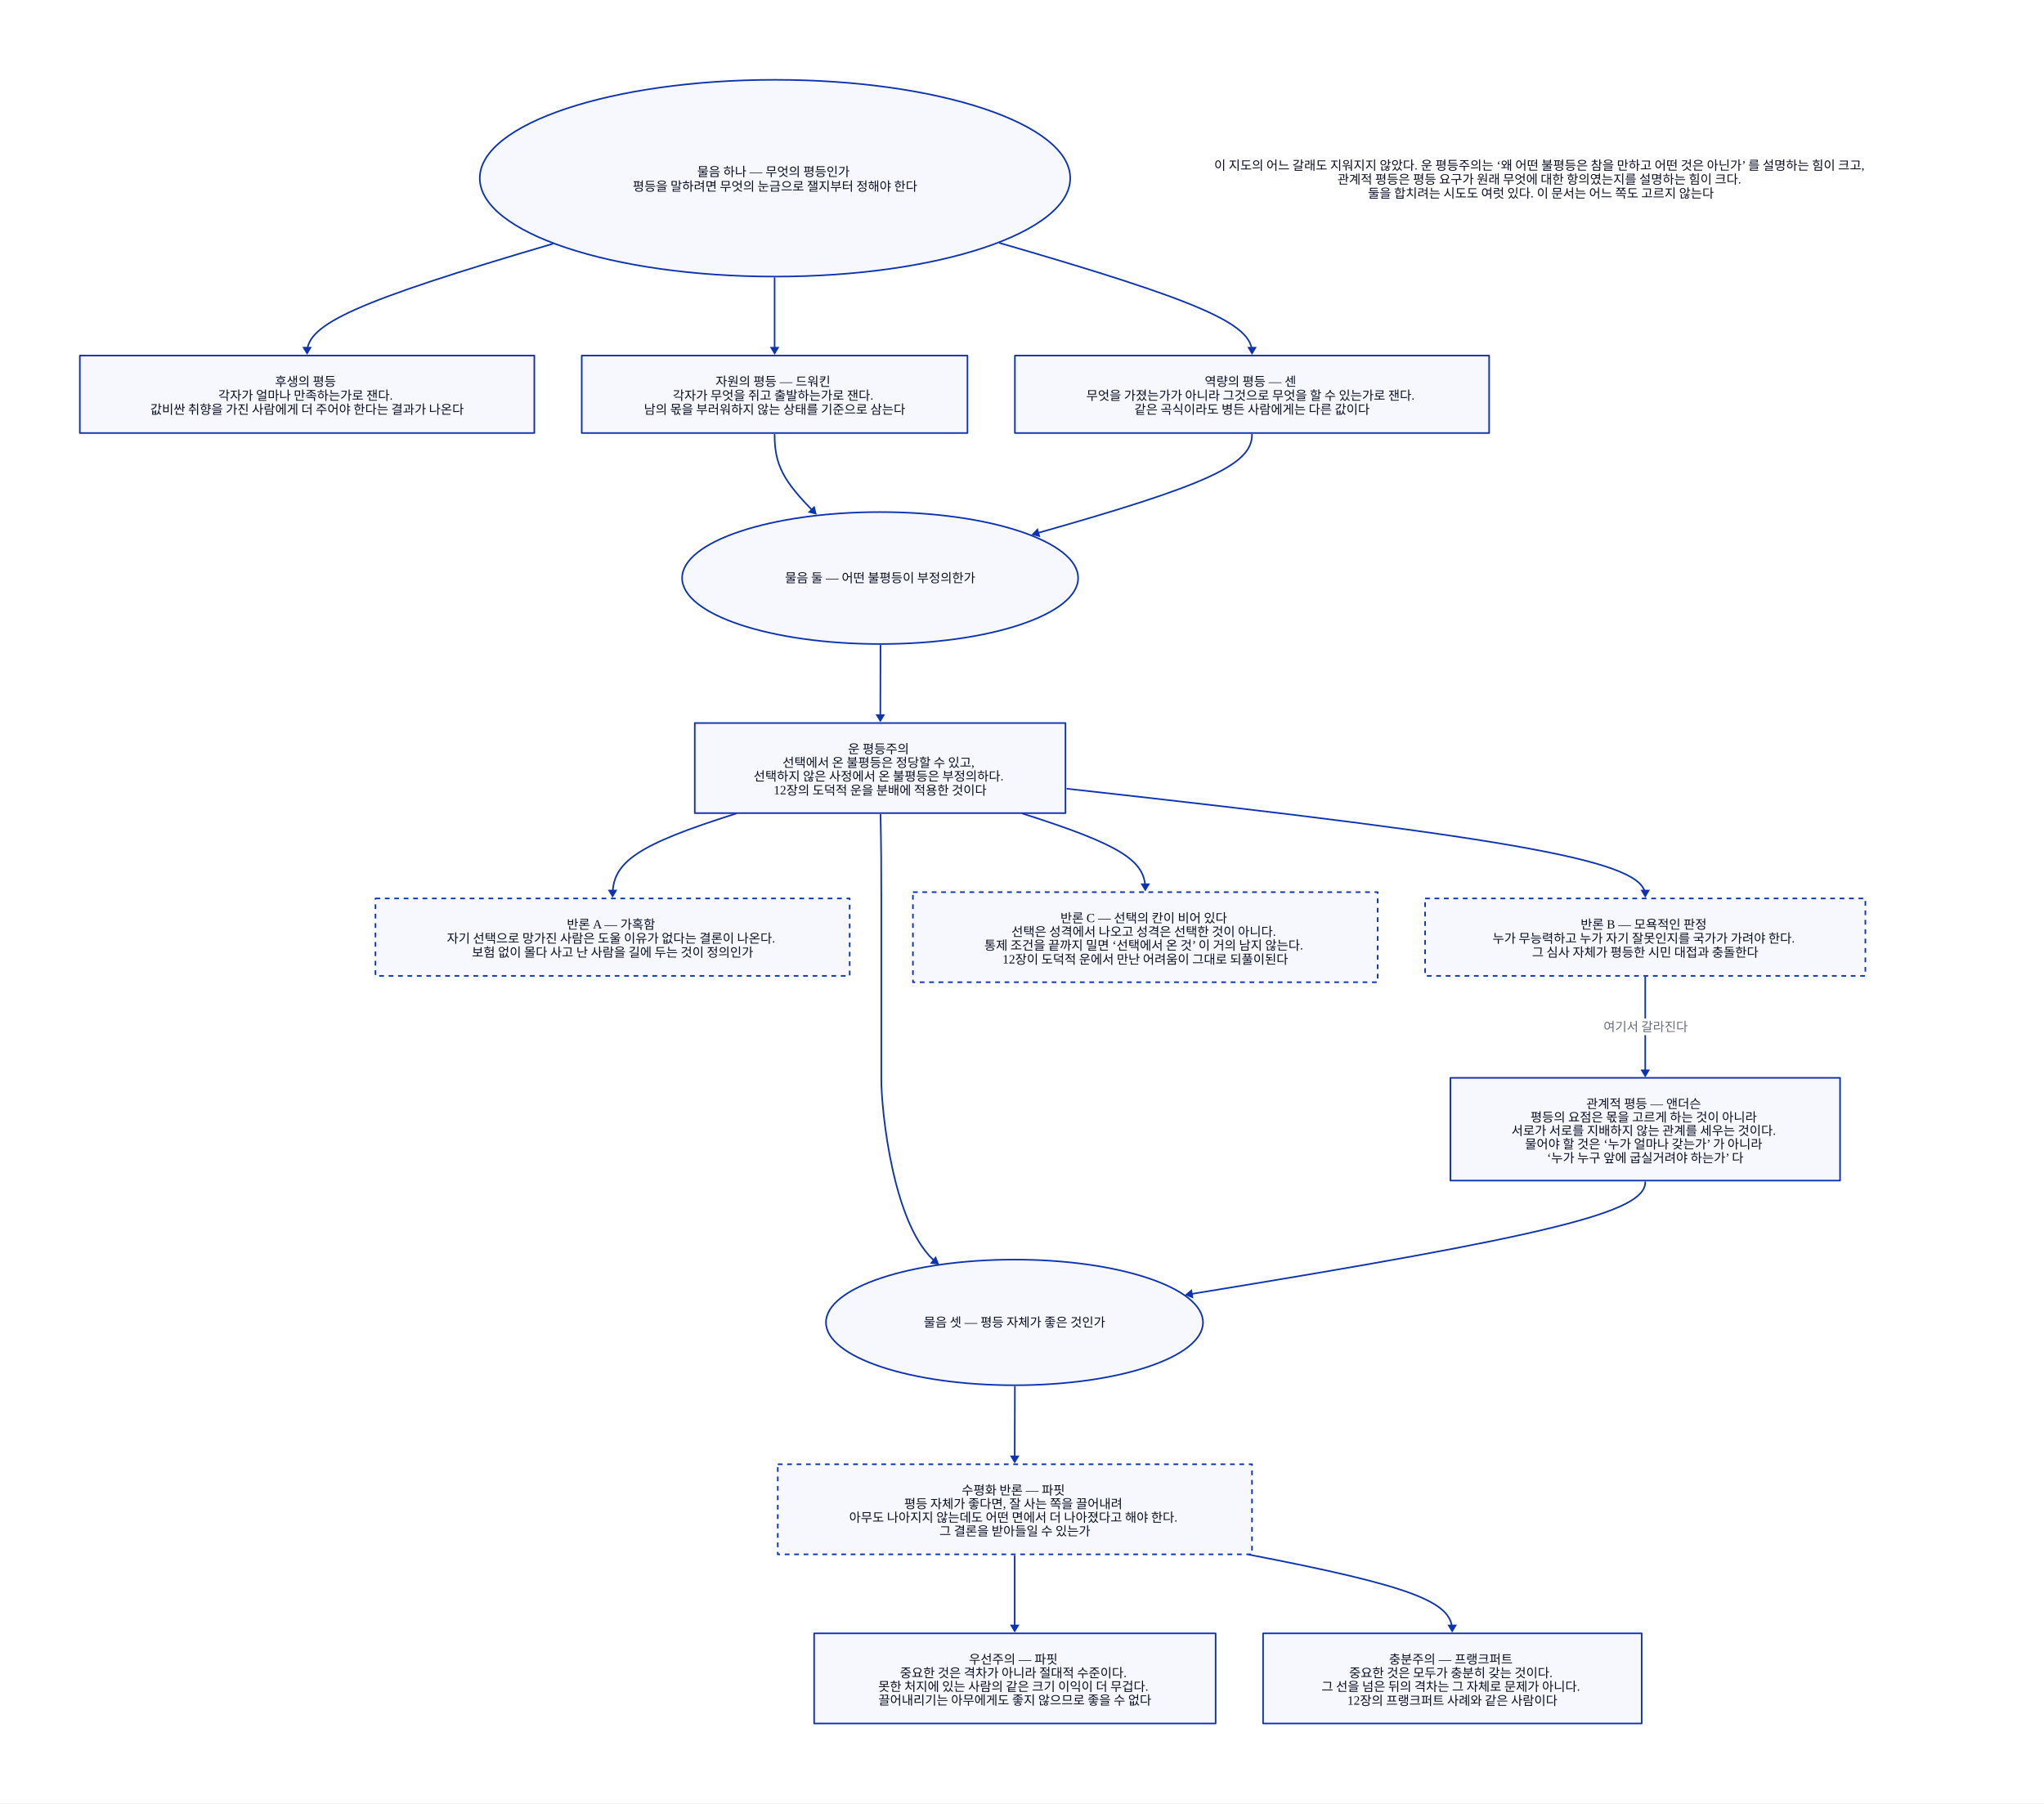
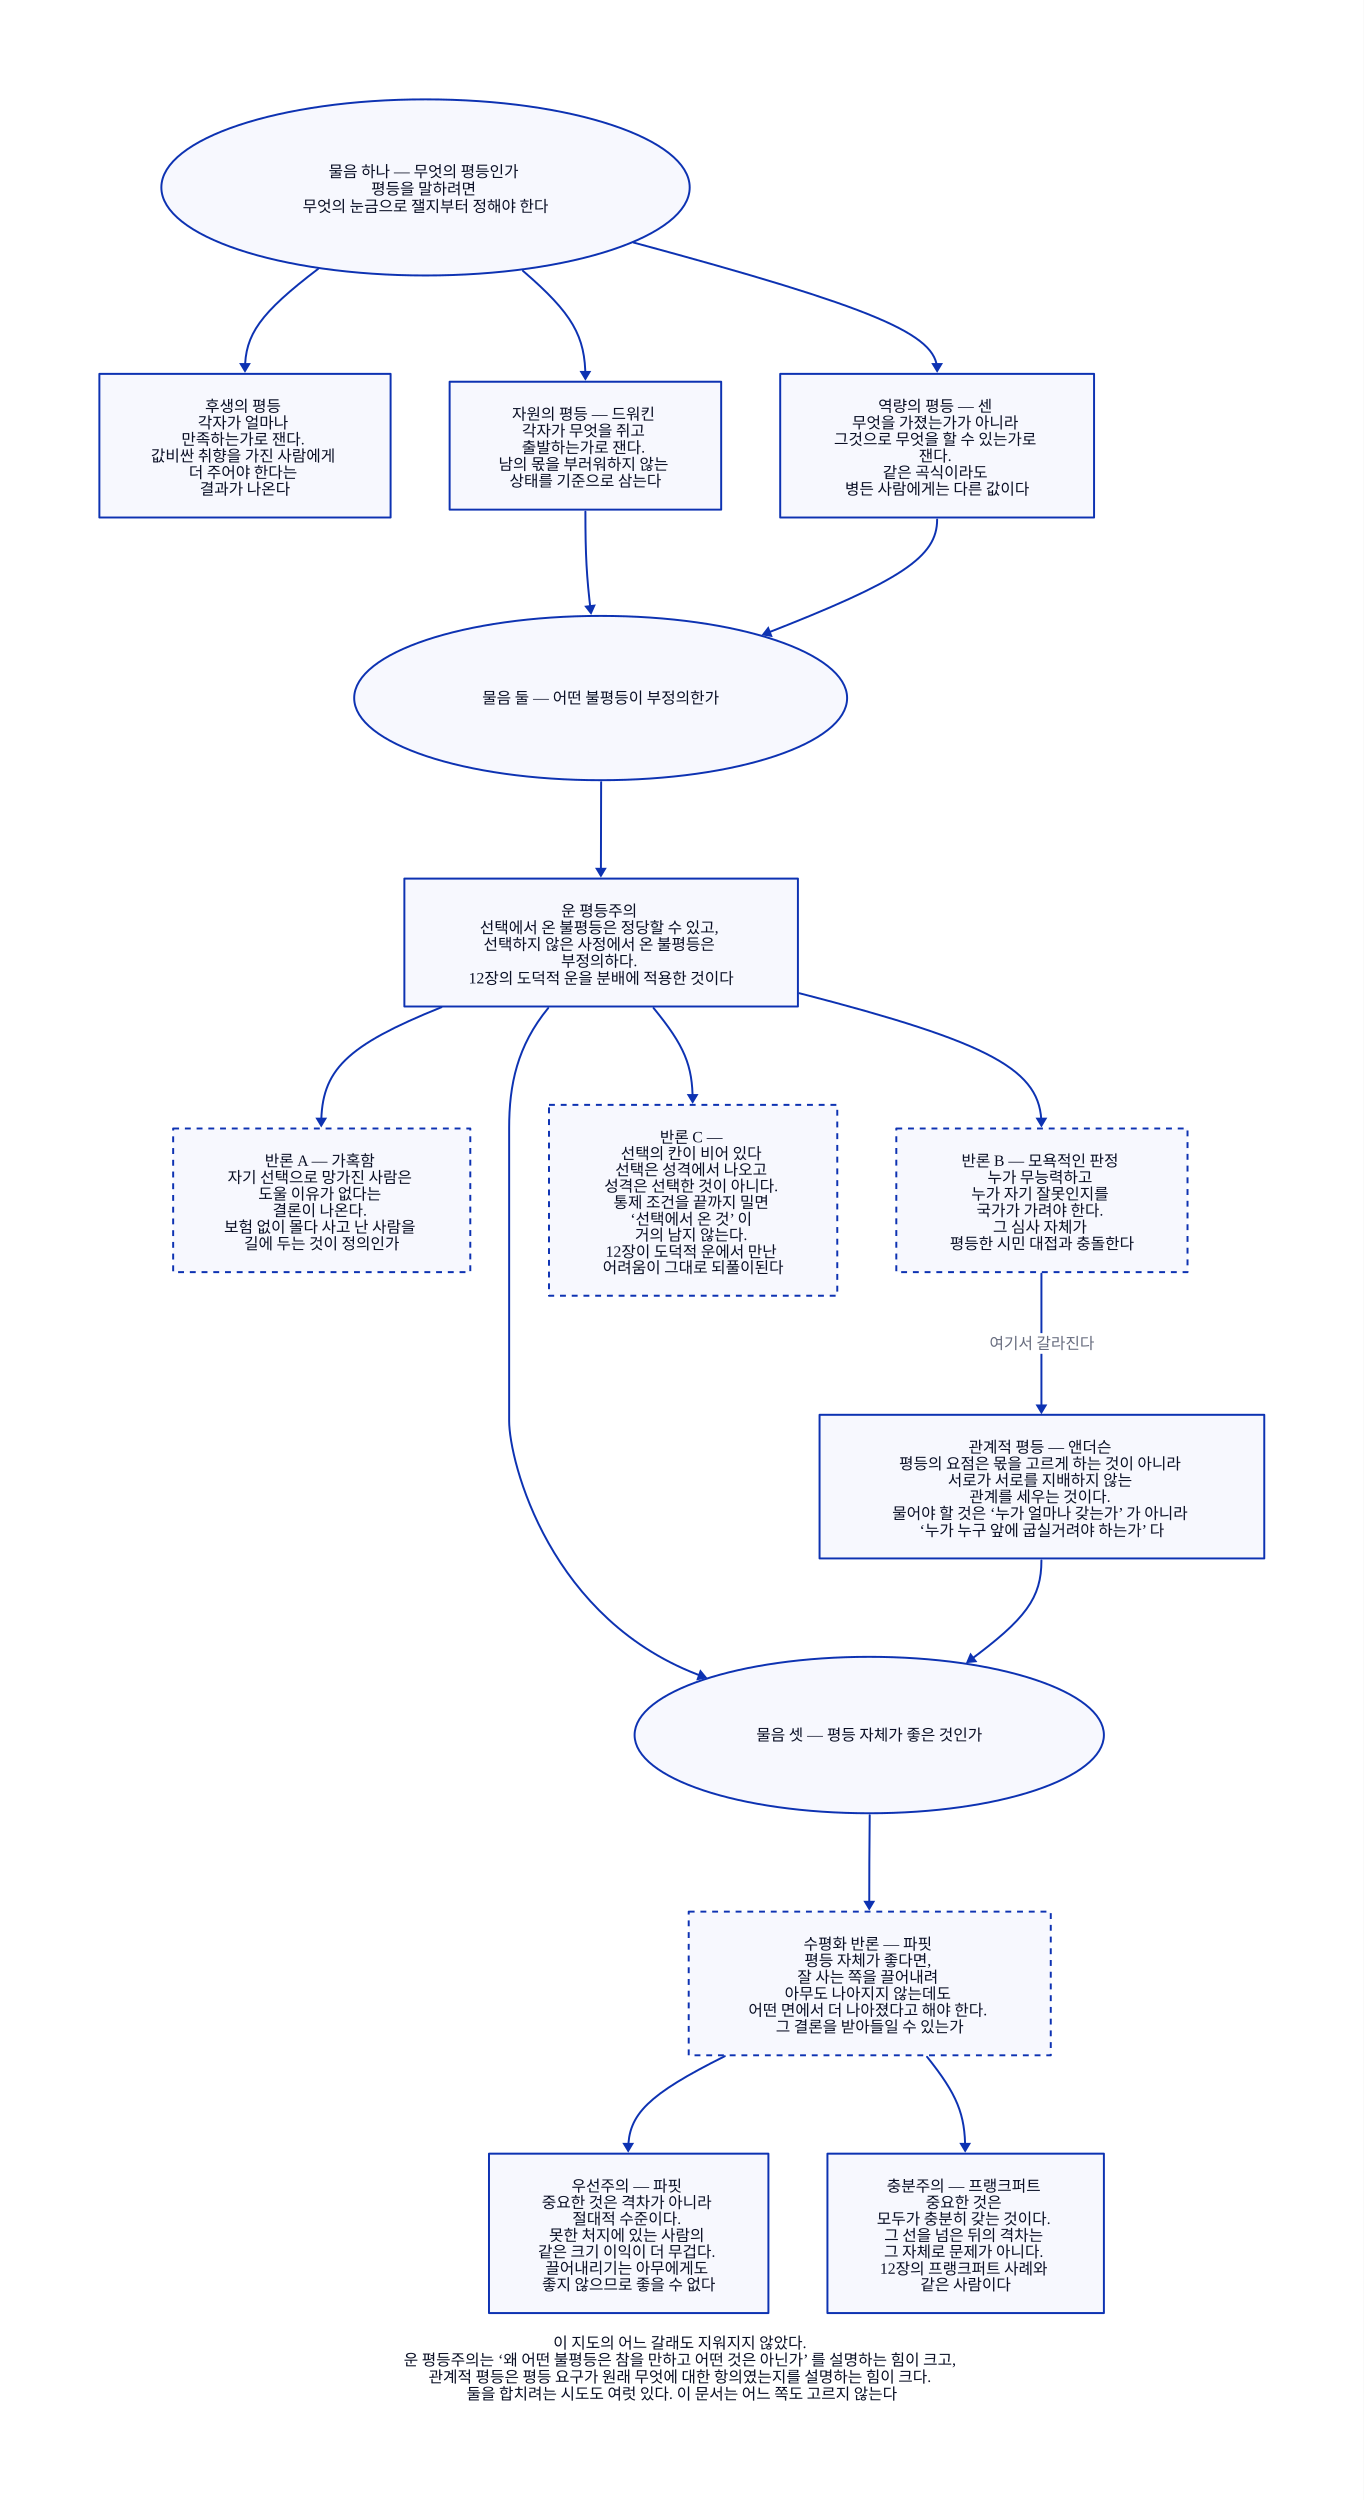
- <svg xmlns="http://www.w3.org/2000/svg" width="2586" height="2282" class="d2-394027791 d2-svg" viewBox="-101 -101 2586 2282">
-   <rect width="2586" height="2282" x="-101" y="-101" rx="0" style="fill:#fff" />
-   <style>.connection,.shape{stroke-linejoin:round}.shape{shape-rendering:geometricPrecision}.connection{stroke-linecap:round}.d2-394027791 .fill-N1{fill:#0a0f25}.d2-394027791 .fill-B6{fill:#f7f8fe}.d2-394027791 .stroke-B1,.d2-394027791 .stroke-B2{stroke:#0d32b2}.s0{stroke-width:2}.s1{text-anchor:middle;font-size:16px}.s2{stroke-width:2;stroke-dasharray:6,5.919}</style>
-   <g>
-     <g class="shape">
-       <ellipse cx="879.5" cy="124.5" class="shape stroke-B1 fill-B6 s0" rx="373.5" ry="124.5" />
-     </g>
-     <text x="879.5" y="122" class="text-bold fill-N1 s1">
-       <tspan x="879.5" dy="0">물음 하나 — 무엇의 평등인가</tspan>
-       <tspan x="879.5" dy="18.5">평등을 말하려면 무엇의 눈금으로 잴지부터 정해야 한다</tspan>
-     </text>
-   </g>
-   <g>
-     <g class="shape">
-       <path d="M0 349h575v98H0z" class="stroke-B1 fill-B6 s0" />
-     </g>
-     <text x="287.5" y="387.5" class="text-bold fill-N1 s1">
-       <tspan x="287.5" dy="0">후생의 평등</tspan>
-       <tspan x="287.5" dy="17.667">각자가 얼마나 만족하는가로 잰다.</tspan>
-       <tspan x="287.5" dy="17.667">값비싼 취향을 가진 사람에게 더 주어야 한다는 결과가 나온다</tspan>
-     </text>
-   </g>
-   <g>
-     <g class="shape">
-       <path d="M635 349h488v98H635z" class="stroke-B1 fill-B6 s0" />
-     </g>
-     <text x="879" y="387.5" class="text-bold fill-N1 s1">
-       <tspan x="879" dy="0">자원의 평등 — 드워킨</tspan>
-       <tspan x="879" dy="17.667">각자가 무엇을 쥐고 출발하는가로 잰다.</tspan>
-       <tspan x="879" dy="17.667">남의 몫을 부러워하지 않는 상태를 기준으로 삼는다</tspan>
-     </text>
-   </g>
-   <g>
-     <g class="shape">
-       <path d="M1183 349h600v98h-600z" class="stroke-B1 fill-B6 s0" />
-     </g>
-     <text x="1483" y="387.5" class="text-bold fill-N1 s1">
-       <tspan x="1483" dy="0">역량의 평등 — 센</tspan>
-       <tspan x="1483" dy="17.667">무엇을 가졌는가가 아니라 그것으로 무엇을 할 수 있는가로 잰다.</tspan>
-       <tspan x="1483" dy="17.667">같은 곡식이라도 병든 사람에게는 다른 값이다</tspan>
-     </text>
-   </g>
-   <g>
-     <g class="shape">
-       <ellipse cx="1012.5" cy="630.5" class="shape stroke-B1 fill-B6 s0" rx="250.5" ry="83.5" />
-     </g>
-     <text x="1012.5" y="636" class="text-bold fill-N1 s1">물음 둘 — 어떤 불평등이 부정의한가</text>
-   </g>
-   <g>
-     <g class="shape">
-       <path d="M778 814h469v114H778z" class="stroke-B1 fill-B6 s0" />
-     </g>
-     <text x="1012.5" y="852.5" class="text-bold fill-N1 s1">
-       <tspan x="1012.5" dy="0">운 평등주의</tspan>
-       <tspan x="1012.5" dy="17.25">선택에서 온 불평등은 정당할 수 있고,</tspan>
-       <tspan x="1012.5" dy="17.25">선택하지 않은 사정에서 온 불평등은 부정의하다.</tspan>
-       <tspan x="1012.5" dy="17.25">12장의 도덕적 운을 분배에 적용한 것이다</tspan>
-     </text>
-   </g>
-   <g>
-     <g class="shape">
-       <path d="M374 1036h600v98H374z" class="stroke-B2 fill-B6 s2" />
-     </g>
-     <text x="674" y="1074.5" class="text-bold fill-N1 s1">
-       <tspan x="674" dy="0">반론 A — 가혹함</tspan>
-       <tspan x="674" dy="17.667">자기 선택으로 망가진 사람은 도울 이유가 없다는 결론이 나온다.</tspan>
-       <tspan x="674" dy="17.667">보험 없이 몰다 사고 난 사람을 길에 두는 것이 정의인가</tspan>
-     </text>
-   </g>
-   <g>
-     <g class="shape">
-       <path d="M1702 1036h557v98h-557z" class="stroke-B2 fill-B6 s2" />
-     </g>
-     <text x="1980.5" y="1074.5" class="text-bold fill-N1 s1">
-       <tspan x="1980.5" dy="0">반론 B — 모욕적인 판정</tspan>
-       <tspan x="1980.5" dy="17.667">누가 무능력하고 누가 자기 잘못인지를 국가가 가려야 한다.</tspan>
-       <tspan x="1980.5" dy="17.667">그 심사 자체가 평등한 시민 대접과 충돌한다</tspan>
-     </text>
-   </g>
-   <g>
-     <g class="shape">
-       <path d="M1054 1028h588v114h-588z" class="stroke-B2 fill-B6 s2" />
-     </g>
-     <text x="1348" y="1066.5" class="text-bold fill-N1 s1">
-       <tspan x="1348" dy="0">반론 C — 선택의 칸이 비어 있다</tspan>
-       <tspan x="1348" dy="17.25">선택은 성격에서 나오고 성격은 선택한 것이 아니다.</tspan>
-       <tspan x="1348" dy="17.25">통제 조건을 끝까지 밀면 ‘선택에서 온 것’ 이 거의 남지 않는다.</tspan>
-       <tspan x="1348" dy="17.25">12장이 도덕적 운에서 만난 어려움이 그대로 되풀이된다</tspan>
-     </text>
-   </g>
-   <g>
-     <g class="shape">
-       <path d="M1734 1263h493v130h-493z" class="stroke-B1 fill-B6 s0" />
-     </g>
-     <text x="1980.5" y="1301.5" class="text-bold fill-N1 s1">
-       <tspan x="1980.5" dy="0">관계적 평등 — 앤더슨</tspan>
-       <tspan x="1980.5" dy="17">평등의 요점은 몫을 고르게 하는 것이 아니라</tspan>
-       <tspan x="1980.5" dy="17">서로가 서로를 지배하지 않는 관계를 세우는 것이다.</tspan>
-       <tspan x="1980.5" dy="17">물어야 할 것은 ‘누가 얼마나 갖는가’ 가 아니라</tspan>
-       <tspan x="1980.5" dy="17">‘누가 누구 앞에 굽실거려야 하는가’ 다</tspan>
-     </text>
-   </g>
-   <g>
-     <g class="shape">
-       <ellipse cx="1182.5" cy="1572.5" class="shape stroke-B1 fill-B6 s0" rx="238.5" ry="79.5" />
-     </g>
-     <text x="1182.5" y="1578" class="text-bold fill-N1 s1">물음 셋 — 평등 자체가 좋은 것인가</text>
-   </g>
-   <g>
-     <g class="shape">
-       <path d="M883 1752h600v114H883z" class="stroke-B2 fill-B6 s2" />
-     </g>
-     <text x="1183" y="1790.5" class="text-bold fill-N1 s1">
-       <tspan x="1183" dy="0">수평화 반론 — 파핏</tspan>
-       <tspan x="1183" dy="17.25">평등 자체가 좋다면, 잘 사는 쪽을 끌어내려</tspan>
-       <tspan x="1183" dy="17.25">아무도 나아지지 않는데도 어떤 면에서 더 나아졌다고 해야 한다.</tspan>
-       <tspan x="1183" dy="17.25">그 결론을 받아들일 수 있는가</tspan>
-     </text>
-   </g>
-   <g>
-     <g class="shape">
-       <path d="M929 1966h508v114H929z" class="stroke-B1 fill-B6 s0" />
-     </g>
-     <text x="1183" y="2004.5" class="text-bold fill-N1 s1">
-       <tspan x="1183" dy="0">우선주의 — 파핏</tspan>
-       <tspan x="1183" dy="17.25">중요한 것은 격차가 아니라 절대적 수준이다.</tspan>
-       <tspan x="1183" dy="17.25">못한 처지에 있는 사람의 같은 크기 이익이 더 무겁다.</tspan>
-       <tspan x="1183" dy="17.25">끌어내리기는 아무에게도 좋지 않으므로 좋을 수 없다</tspan>
-     </text>
-   </g>
-   <g>
-     <g class="shape">
-       <path d="M1497 1966h479v114h-479z" class="stroke-B1 fill-B6 s0" />
-     </g>
-     <text x="1736.5" y="2004.5" class="text-bold fill-N1 s1">
-       <tspan x="1736.5" dy="0">충분주의 — 프랭크퍼트</tspan>
-       <tspan x="1736.5" dy="17.25">중요한 것은 모두가 충분히 갖는 것이다.</tspan>
-       <tspan x="1736.5" dy="17.25">그 선을 넘은 뒤의 격차는 그 자체로 문제가 아니다.</tspan>
-       <tspan x="1736.5" dy="17.25">12장의 프랭크퍼트 사례와 같은 사람이다</tspan>
-     </text>
-   </g>
-   <text x="1848.5" y="114" class="fill-N1 s1">
-     <tspan x="1848.5" dy="0">이 지도의 어느 갈래도 지워지지 않았다. 운 평등주의는 ‘왜 어떤 불평등은 참을 만하고 어떤 것은 아닌가’ 를 설명하는 힘이 크고,</tspan>
-     <tspan x="1848.5" dy="17.667">관계적 평등은 평등 요구가 원래 무엇에 대한 항의였는지를 설명하는 힘이 크다.</tspan>
-     <tspan x="1848.5" dy="17.667">둘을 합치려는 시도도 여럿 있다. 이 문서는 어느 쪽도 고르지 않는다</tspan>
+ <svg xmlns="http://www.w3.org/2000/svg" width="1386" height="2541" class="d2-787010809 d2-svg" viewBox="-101 -101 1386 2541">
+   <rect width="1386" height="2541" x="-101" y="-101" rx="0" style="fill:#fff" />
+   <style>.connection,.shape{stroke-linejoin:round}.shape{shape-rendering:geometricPrecision}.connection{stroke-linecap:round}.d2-787010809 .fill-N1{fill:#0a0f25}.d2-787010809 .fill-B6{fill:#f7f8fe}.d2-787010809 .stroke-B1,.d2-787010809 .stroke-B2{stroke:#0d32b2}.s0{stroke-width:2}.s1{text-anchor:middle;font-size:16px}.s2{stroke-width:2;stroke-dasharray:6,5.919}</style>
+   <g>
+     <g class="shape">
+       <ellipse cx="331.5" cy="89.5" class="shape stroke-B1 fill-B6 s0" rx="268.5" ry="89.5" />
+     </g>
+     <text x="331.5" y="79" class="text-bold fill-N1 s1">
+       <tspan x="331.5" dy="0">물음 하나 — 무엇의 평등인가</tspan>
+       <tspan x="331.5" dy="17.667">평등을 말하려면</tspan>
+       <tspan x="331.5" dy="17.667">무엇의 눈금으로 잴지부터 정해야 한다</tspan>
+     </text>
+   </g>
+   <g>
+     <g class="shape">
+       <path d="M0 279h296v146H0z" class="stroke-B1 fill-B6 s0" />
+     </g>
+     <text x="148" y="317.5" class="text-bold fill-N1 s1">
+       <tspan x="148" dy="0">후생의 평등</tspan>
+       <tspan x="148" dy="16.833">각자가 얼마나</tspan>
+       <tspan x="148" dy="16.833">만족하는가로 잰다.</tspan>
+       <tspan x="148" dy="16.833">값비싼 취향을 가진 사람에게</tspan>
+       <tspan x="148" dy="16.833">더 주어야 한다는</tspan>
+       <tspan x="148" dy="16.833">결과가 나온다</tspan>
+     </text>
+   </g>
+   <g>
+     <g class="shape">
+       <path d="M356 287h276v130H356z" class="stroke-B1 fill-B6 s0" />
+     </g>
+     <text x="494" y="325.5" class="text-bold fill-N1 s1">
+       <tspan x="494" dy="0">자원의 평등 — 드워킨</tspan>
+       <tspan x="494" dy="17">각자가 무엇을 쥐고</tspan>
+       <tspan x="494" dy="17">출발하는가로 잰다.</tspan>
+       <tspan x="494" dy="17">남의 몫을 부러워하지 않는</tspan>
+       <tspan x="494" dy="17">상태를 기준으로 삼는다</tspan>
+     </text>
+   </g>
+   <g>
+     <g class="shape">
+       <path d="M692 279h319v146H692z" class="stroke-B1 fill-B6 s0" />
+     </g>
+     <text x="851.5" y="317.5" class="text-bold fill-N1 s1">
+       <tspan x="851.5" dy="0">역량의 평등 — 센</tspan>
+       <tspan x="851.5" dy="16.833">무엇을 가졌는가가 아니라</tspan>
+       <tspan x="851.5" dy="16.833">그것으로 무엇을 할 수 있는가로</tspan>
+       <tspan x="851.5" dy="16.833">잰다.</tspan>
+       <tspan x="851.5" dy="16.833">같은 곡식이라도</tspan>
+       <tspan x="851.5" dy="16.833">병든 사람에게는 다른 값이다</tspan>
+     </text>
+   </g>
+   <g>
+     <g class="shape">
+       <ellipse cx="509.5" cy="608.5" class="shape stroke-B1 fill-B6 s0" rx="250.5" ry="83.5" />
+     </g>
+     <text x="509.5" y="614" class="text-bold fill-N1 s1">물음 둘 — 어떤 불평등이 부정의한가</text>
+   </g>
+   <g>
+     <g class="shape">
+       <path d="M310 792h400v130H310z" class="stroke-B1 fill-B6 s0" />
+     </g>
+     <text x="510" y="830.5" class="text-bold fill-N1 s1">
+       <tspan x="510" dy="0">운 평등주의</tspan>
+       <tspan x="510" dy="17">선택에서 온 불평등은 정당할 수 있고,</tspan>
+       <tspan x="510" dy="17">선택하지 않은 사정에서 온 불평등은</tspan>
+       <tspan x="510" dy="17">부정의하다.</tspan>
+       <tspan x="510" dy="17">12장의 도덕적 운을 분배에 적용한 것이다</tspan>
+     </text>
+   </g>
+   <g>
+     <g class="shape">
+       <path d="M75 1046h302v146H75z" class="stroke-B2 fill-B6 s2" />
+     </g>
+     <text x="226" y="1084.5" class="text-bold fill-N1 s1">
+       <tspan x="226" dy="0">반론 A — 가혹함</tspan>
+       <tspan x="226" dy="16.833">자기 선택으로 망가진 사람은</tspan>
+       <tspan x="226" dy="16.833">도울 이유가 없다는</tspan>
+       <tspan x="226" dy="16.833">결론이 나온다.</tspan>
+       <tspan x="226" dy="16.833">보험 없이 몰다 사고 난 사람을</tspan>
+       <tspan x="226" dy="16.833">길에 두는 것이 정의인가</tspan>
+     </text>
+   </g>
+   <g>
+     <g class="shape">
+       <path d="M810 1046h296v146H810z" class="stroke-B2 fill-B6 s2" />
+     </g>
+     <text x="958" y="1084.5" class="text-bold fill-N1 s1">
+       <tspan x="958" dy="0">반론 B — 모욕적인 판정</tspan>
+       <tspan x="958" dy="16.833">누가 무능력하고</tspan>
+       <tspan x="958" dy="16.833">누가 자기 잘못인지를</tspan>
+       <tspan x="958" dy="16.833">국가가 가려야 한다.</tspan>
+       <tspan x="958" dy="16.833">그 심사 자체가</tspan>
+       <tspan x="958" dy="16.833">평등한 시민 대접과 충돌한다</tspan>
+     </text>
+   </g>
+   <g>
+     <g class="shape">
+       <path d="M457 1022h293v194H457z" class="stroke-B2 fill-B6 s2" />
+     </g>
+     <text x="603.5" y="1060.5" class="text-bold fill-N1 s1">
+       <tspan x="603.5" dy="0">반론 C —</tspan>
+       <tspan x="603.5" dy="16.556">선택의 칸이 비어 있다</tspan>
+       <tspan x="603.5" dy="16.556">선택은 성격에서 나오고</tspan>
+       <tspan x="603.5" dy="16.556">성격은 선택한 것이 아니다.</tspan>
+       <tspan x="603.5" dy="16.556">통제 조건을 끝까지 밀면</tspan>
+       <tspan x="603.5" dy="16.556">‘선택에서 온 것’ 이</tspan>
+       <tspan x="603.5" dy="16.556">거의 남지 않는다.</tspan>
+       <tspan x="603.5" dy="16.556">12장이 도덕적 운에서 만난</tspan>
+       <tspan x="603.5" dy="16.556">어려움이 그대로 되풀이된다</tspan>
+     </text>
+   </g>
+   <g>
+     <g class="shape">
+       <path d="M732 1337h452v146H732z" class="stroke-B1 fill-B6 s0" />
+     </g>
+     <text x="958" y="1375.5" class="text-bold fill-N1 s1">
+       <tspan x="958" dy="0">관계적 평등 — 앤더슨</tspan>
+       <tspan x="958" dy="16.833">평등의 요점은 몫을 고르게 하는 것이 아니라</tspan>
+       <tspan x="958" dy="16.833">서로가 서로를 지배하지 않는</tspan>
+       <tspan x="958" dy="16.833">관계를 세우는 것이다.</tspan>
+       <tspan x="958" dy="16.833">물어야 할 것은 ‘누가 얼마나 갖는가’ 가 아니라</tspan>
+       <tspan x="958" dy="16.833">‘누가 누구 앞에 굽실거려야 하는가’ 다</tspan>
+     </text>
+   </g>
+   <g>
+     <g class="shape">
+       <ellipse cx="782.5" cy="1662.5" class="shape stroke-B1 fill-B6 s0" rx="238.5" ry="79.5" />
+     </g>
+     <text x="782.5" y="1668" class="text-bold fill-N1 s1">물음 셋 — 평등 자체가 좋은 것인가</text>
+   </g>
+   <g>
+     <g class="shape">
+       <path d="M599 1842h368v146H599z" class="stroke-B2 fill-B6 s2" />
+     </g>
+     <text x="783" y="1880.5" class="text-bold fill-N1 s1">
+       <tspan x="783" dy="0">수평화 반론 — 파핏</tspan>
+       <tspan x="783" dy="16.833">평등 자체가 좋다면,</tspan>
+       <tspan x="783" dy="16.833">잘 사는 쪽을 끌어내려</tspan>
+       <tspan x="783" dy="16.833">아무도 나아지지 않는데도</tspan>
+       <tspan x="783" dy="16.833">어떤 면에서 더 나아졌다고 해야 한다.</tspan>
+       <tspan x="783" dy="16.833">그 결론을 받아들일 수 있는가</tspan>
+     </text>
+   </g>
+   <g>
+     <g class="shape">
+       <path d="M396 2088h284v162H396z" class="stroke-B1 fill-B6 s0" />
+     </g>
+     <text x="538" y="2126.5" class="text-bold fill-N1 s1">
+       <tspan x="538" dy="0">우선주의 — 파핏</tspan>
+       <tspan x="538" dy="16.714">중요한 것은 격차가 아니라</tspan>
+       <tspan x="538" dy="16.714">절대적 수준이다.</tspan>
+       <tspan x="538" dy="16.714">못한 처지에 있는 사람의</tspan>
+       <tspan x="538" dy="16.714">같은 크기 이익이 더 무겁다.</tspan>
+       <tspan x="538" dy="16.714">끌어내리기는 아무에게도</tspan>
+       <tspan x="538" dy="16.714">좋지 않으므로 좋을 수 없다</tspan>
+     </text>
+   </g>
+   <g>
+     <g class="shape">
+       <path d="M740 2088h281v162H740z" class="stroke-B1 fill-B6 s0" />
+     </g>
+     <text x="880.5" y="2126.5" class="text-bold fill-N1 s1">
+       <tspan x="880.5" dy="0">충분주의 — 프랭크퍼트</tspan>
+       <tspan x="880.5" dy="16.714">중요한 것은</tspan>
+       <tspan x="880.5" dy="16.714">모두가 충분히 갖는 것이다.</tspan>
+       <tspan x="880.5" dy="16.714">그 선을 넘은 뒤의 격차는</tspan>
+       <tspan x="880.5" dy="16.714">그 자체로 문제가 아니다.</tspan>
+       <tspan x="880.5" dy="16.714">12장의 프랭크퍼트 사례와</tspan>
+       <tspan x="880.5" dy="16.714">같은 사람이다</tspan>
+     </text>
+   </g>
+   <text x="592" y="2286" class="fill-N1 s1">
+     <tspan x="592" dy="0">이 지도의 어느 갈래도 지워지지 않았다.</tspan>
+     <tspan x="592" dy="17.25">운 평등주의는 ‘왜 어떤 불평등은 참을 만하고 어떤 것은 아닌가’ 를 설명하는 힘이 크고,</tspan>
+     <tspan x="592" dy="17.25">관계적 평등은 평등 요구가 원래 무엇에 대한 항의였는지를 설명하는 힘이 크다.</tspan>
+     <tspan x="592" dy="17.25">둘을 합치려는 시도도 여럿 있다. 이 문서는 어느 쪽도 고르지 않는다</tspan>
  </text>
-   <marker id="mk-d2-394027791-3488378134" markerHeight="12" markerUnits="userSpaceOnUse" markerWidth="10" orient="auto" refX="7" refY="6" viewBox="0 0 10 12">
+   <marker id="mk-d2-787010809-3488378134" markerHeight="12" markerUnits="userSpaceOnUse" markerWidth="10" orient="auto" refX="7" refY="6" viewBox="0 0 10 12">
    <path stroke-width="2" d="m0 0 10 6-10 6z" class="connection" style="fill:#0d32b2" />
  </marker>
-   <path fill="none" marker-end="url(#mk-d2-394027791-3488378134)" d="M598.081 207.565C350 280.6 287.5 309 287.5 345" class="connection stroke-B1 s0" mask="url(#d2-394027791)" />
-   <path fill="none" marker-end="url(#mk-d2-394027791-3488378134)" d="M879 251v94" class="connection stroke-B1 s0" mask="url(#d2-394027791)" />
-   <path fill="none" marker-end="url(#mk-d2-394027791-3488378134)" d="M1163.921 206.557C1418.8 280.4 1483 309 1483 345" class="connection stroke-B1 s0" mask="url(#d2-394027791)" />
-   <path fill="none" marker-end="url(#mk-d2-394027791-3488378134)" d="M879 449c0 38 10.8 58.8 51.172 99.172" class="connection stroke-B1 s0" mask="url(#d2-394027791)" />
-   <path fill="none" marker-end="url(#mk-d2-394027791-3488378134)" d="M1483 449c0 38-56 63.799-276.15 125.914" class="connection stroke-B1 s0" mask="url(#d2-394027791)" />
-   <path fill="none" marker-end="url(#mk-d2-394027791-3488378134)" d="M1012.99 716c-.19 38-.24 58-.24 94" class="connection stroke-B1 s0" mask="url(#d2-394027791)" />
-   <path fill="none" marker-end="url(#mk-d2-394027791-3488378134)" d="M830.093 928.603C705.6 968 674 989.6 674 1032" class="connection stroke-B1 s0" mask="url(#d2-394027791)" />
-   <path fill="none" marker-end="url(#mk-d2-394027791-3488378134)" d="M1249.238 897.147C1833.85 961.785 1980.5 989.6 1980.5 1032" class="connection stroke-B1 s0" mask="url(#d2-394027791)" />
-   <path fill="none" marker-end="url(#mk-d2-394027791-3488378134)" d="M1192.906 928.607C1316.6 968 1348 988 1348 1024" class="connection stroke-B1 s0" mask="url(#d2-394027791)" />
-   <path fill="none" marker-end="url(#mk-d2-394027791-3488378134)" d="M1980.5 1135.5v124" class="connection stroke-B1 s0" mask="url(#d2-394027791)" />
-   <text x="1981" y="1204" style="fill:#676c7e;text-anchor:middle;font-size:16px">여기서 갈라진다</text>
-   <path fill="none" marker-end="url(#mk-d2-394027791-3488378134)" d="M1013.04 930c.76 38 .96 69.4.96 101.5v233.75c0 37.65 14.8 189.15 70.831 232.31" class="connection stroke-B1 s0" mask="url(#d2-394027791)" />
-   <path fill="none" marker-end="url(#mk-d2-394027791-3488378134)" d="M1980.5 1395c0 38-116.7 67-579.552 142.357" class="connection stroke-B1 s0" mask="url(#d2-394027791)" />
-   <path fill="none" marker-end="url(#mk-d2-394027791-3488378134)" d="M1182.99 1654c-.19 38-.24 58-.24 94" class="connection stroke-B1 s0" mask="url(#d2-394027791)" />
-   <path fill="none" marker-end="url(#mk-d2-394027791-3488378134)" d="M1182.75 1868v94" class="connection stroke-B1 s0" mask="url(#d2-394027791)" />
-   <path fill="none" marker-end="url(#mk-d2-394027791-3488378134)" d="M1479.214 1866.38C1684.45 1906 1736.25 1926 1736.25 1962" class="connection stroke-B1 s0" mask="url(#d2-394027791)" />
-   <mask id="d2-394027791" width="2586" height="2282" x="-101" y="-101" maskUnits="userSpaceOnUse">
-     <path fill="#fff" d="M-101-101h2586v2282H-101z" />
-     <path d="M1910 1188h142v21h-142z" />
+   <path fill="none" marker-end="url(#mk-d2-787010809-3488378134)" d="M222.41 172.213C163.2 217.4 148 239 148 275" class="connection stroke-B1 s0" mask="url(#d2-787010809)" />
+   <path fill="none" marker-end="url(#mk-d2-787010809-3488378134)" d="M430.515 174.305C481 217.8 494 240.6 494 283" class="connection stroke-B1 s0" mask="url(#d2-787010809)" />
+   <path fill="none" marker-end="url(#mk-d2-787010809-3488378134)" d="M542.93 145.522C789.4 212.2 851.5 239 851.5 275" class="connection stroke-B1 s0" mask="url(#d2-787010809)" />
+   <path fill="none" marker-end="url(#mk-d2-787010809-3488378134)" d="M494 419c0 44.4 1.2 66 5.523 102.028" class="connection stroke-B1 s0" mask="url(#d2-787010809)" />
+   <path fill="none" marker-end="url(#mk-d2-787010809-3488378134)" d="M851.5 427c0 38-35.9 62-175.773 116.547" class="connection stroke-B1 s0" mask="url(#d2-787010809)" />
+   <path fill="none" marker-end="url(#mk-d2-787010809-3488378134)" d="M509.99 694c-.19 38-.24 58-.24 94" class="connection stroke-B1 s0" mask="url(#d2-787010809)" />
+   <path fill="none" marker-end="url(#mk-d2-787010809-3488378134)" d="M347.645 922.748C250.3 962 225.5 986.8 225.5 1042" class="connection stroke-B1 s0" mask="url(#d2-787010809)" />
+   <path fill="none" marker-end="url(#mk-d2-787010809-3488378134)" d="M711.437 908.5C907.9 959.2 957.5 986.8 957.5 1042" class="connection stroke-B1 s0" mask="url(#d2-787010809)" />
+   <path fill="none" marker-end="url(#mk-d2-787010809-3488378134)" d="M563.268 923.547C594.8 962 603 982 603 1018" class="connection stroke-B1 s0" mask="url(#d2-787010809)" />
+   <path fill="none" marker-end="url(#mk-d2-787010809-3488378134)" d="M957.5 1193.5v140" class="connection stroke-B1 s0" mask="url(#d2-787010809)" />
+   <text x="958" y="1270" style="fill:#676c7e;text-anchor:middle;font-size:16px">여기서 갈라진다</text>
+   <path fill="none" marker-end="url(#mk-d2-787010809-3488378134)" d="M456.232 923.547C424.7 962 416.5 1001.4 416.5 1045.5v297.75c0 40.05 40.5 204.15 198.731 260.41" class="connection stroke-B1 s0" mask="url(#d2-787010809)" />
+   <path fill="none" marker-end="url(#mk-d2-787010809-3488378134)" d="M957.5 1485c0 38-15.5 59.4-74.278 102.63" class="connection stroke-B1 s0" mask="url(#d2-787010809)" />
+   <path fill="none" marker-end="url(#mk-d2-787010809-3488378134)" d="M782.98 1744c-.38 38-.48 58-.48 94" class="connection stroke-B1 s0" mask="url(#d2-787010809)" />
+   <path fill="none" marker-end="url(#mk-d2-787010809-3488378134)" d="M635.711 1988.894C557.5 2028 537.5 2048 537.5 2084" class="connection stroke-B1 s0" mask="url(#d2-787010809)" />
+   <path fill="none" marker-end="url(#mk-d2-787010809-3488378134)" d="M841.25 1989.562C872 2028 880 2048 880 2084" class="connection stroke-B1 s0" mask="url(#d2-787010809)" />
+   <mask id="d2-787010809" width="1386" height="2541" x="-101" y="-101" maskUnits="userSpaceOnUse">
+     <path fill="#fff" d="M-101-101h1386v2541H-101z" />
+     <path d="M887 1254h142v21H887z" />
  </mask>
</svg>
